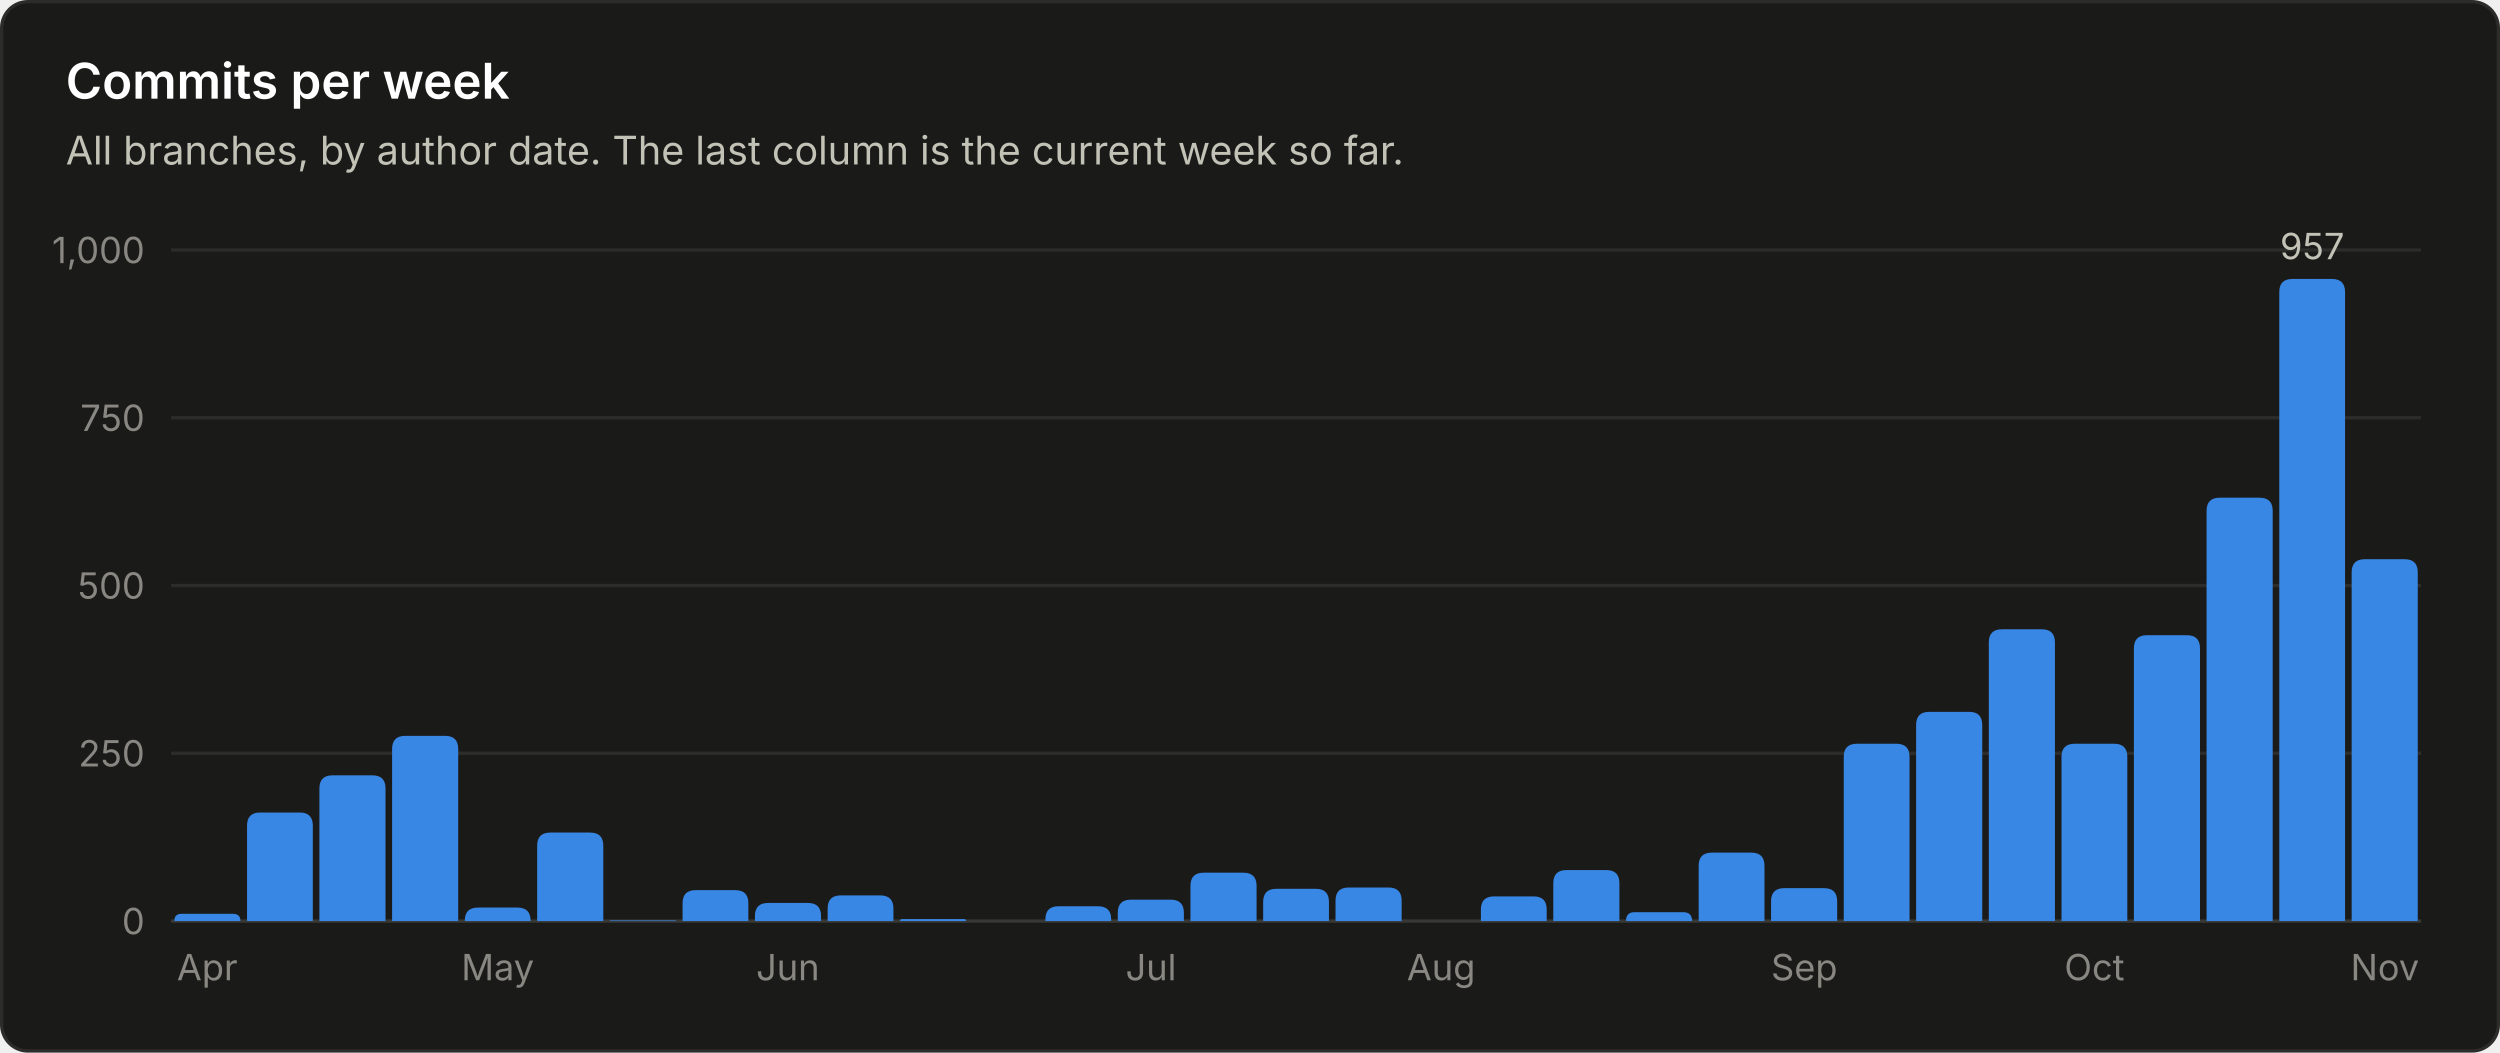
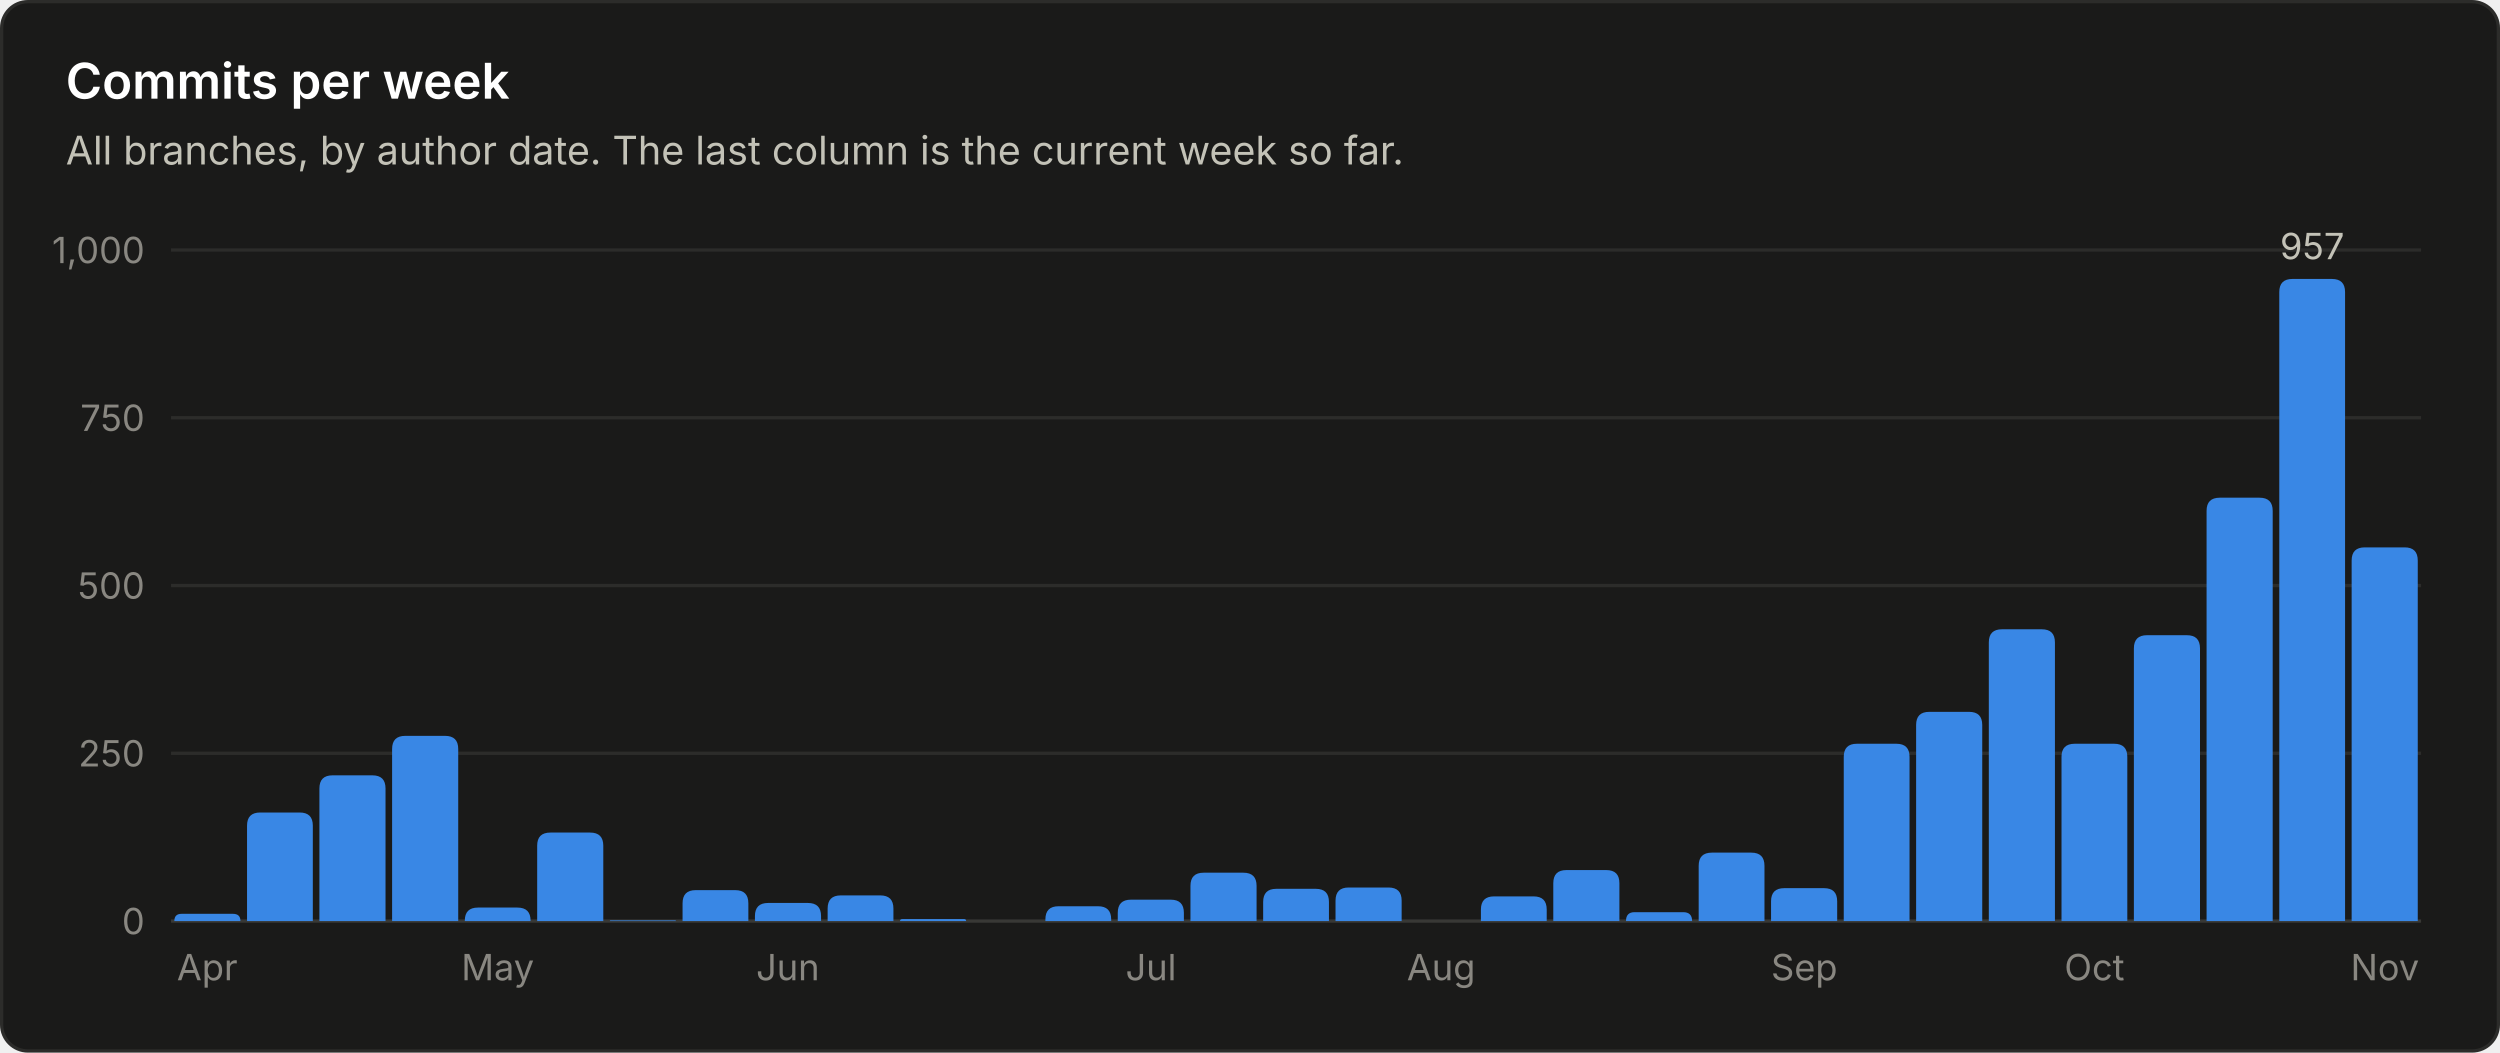
<svg xmlns="http://www.w3.org/2000/svg" viewBox="0 0 760 320" width="760" height="320" role="img" font-family="system-ui, -apple-system, 'Segoe UI', sans-serif">
  <rect x="0.5" y="0.5" width="759" height="319" rx="8" fill="#1a1a19" stroke="#2c2c2a" />
  <text x="20.0" y="30.0" fill="#ffffff" font-size="15" font-weight="600" text-anchor="start">Commits per week</text>
  <text x="20.0" y="50.0" fill="#c3c2b7" font-size="12" font-weight="400" text-anchor="start">All branches, by author date. The last column is the current week so far.</text>
  <line x1="52" y1="280.0" x2="736" y2="280.0" stroke="#383835" stroke-width="1" />
  <text x="44.0" y="284.0" fill="#898781" font-size="11" font-weight="400" text-anchor="end">0</text>
  <line x1="52" y1="229.0" x2="736" y2="229.0" stroke="#2c2c2a" stroke-width="1" />
  <text x="44.0" y="233.0" fill="#898781" font-size="11" font-weight="400" text-anchor="end">250</text>
  <line x1="52" y1="178.0" x2="736" y2="178.0" stroke="#2c2c2a" stroke-width="1" />
  <text x="44.0" y="182.0" fill="#898781" font-size="11" font-weight="400" text-anchor="end">500</text>
  <line x1="52" y1="127.0" x2="736" y2="127.0" stroke="#2c2c2a" stroke-width="1" />
  <text x="44.0" y="131.0" fill="#898781" font-size="11" font-weight="400" text-anchor="end">750</text>
  <line x1="52" y1="76.0" x2="736" y2="76.0" stroke="#2c2c2a" stroke-width="1" />
  <text x="44.0" y="80.0" fill="#898781" font-size="11" font-weight="400" text-anchor="end">1,000</text>
  <path d="M53.0 280.0 V280.0 Q53.0 277.8 55.2 277.8 H70.8 Q73.1 277.8 73.1 280.0 V280.0 Z" fill="#3987e5" />
  <text x="63.0" y="298.0" fill="#898781" font-size="11" font-weight="400" text-anchor="middle">Apr</text>
  <path d="M75.1 280.0 V251.0 Q75.1 247.0 79.1 247.0 H91.1 Q95.1 247.0 95.1 251.0 V280.0 Z" fill="#3987e5" />
  <path d="M97.1 280.0 V239.7 Q97.1 235.7 101.1 235.7 H113.2 Q117.2 235.7 117.2 239.7 V280.0 Z" fill="#3987e5" />
  <path d="M119.2 280.0 V227.7 Q119.2 223.7 123.2 223.7 H135.3 Q139.3 223.7 139.3 227.7 V280.0 Z" fill="#3987e5" />
  <path d="M141.3 280.0 V279.9 Q141.3 275.9 145.3 275.9 H157.3 Q161.3 275.9 161.3 279.9 V280.0 Z" fill="#3987e5" />
  <text x="151.3" y="298.0" fill="#898781" font-size="11" font-weight="400" text-anchor="middle">May</text>
  <path d="M163.3 280.0 V257.1 Q163.3 253.1 167.3 253.1 H179.4 Q183.4 253.1 183.4 257.1 V280.0 Z" fill="#3987e5" />
  <path d="M185.4 280.0 V280.0 Q185.4 279.8 185.6 279.8 H205.2 Q205.5 279.8 205.5 280.0 V280.0 Z" fill="#3987e5" />
  <path d="M207.5 280.0 V274.6 Q207.5 270.6 211.5 270.6 H223.5 Q227.5 270.6 227.5 274.6 V280.0 Z" fill="#3987e5" />
  <path d="M229.5 280.0 V278.5 Q229.5 274.5 233.5 274.5 H245.6 Q249.6 274.5 249.6 278.5 V280.0 Z" fill="#3987e5" />
  <text x="239.5" y="298.0" fill="#898781" font-size="11" font-weight="400" text-anchor="middle">Jun</text>
  <path d="M251.6 280.0 V276.2 Q251.6 272.2 255.6 272.2 H267.6 Q271.6 272.2 271.6 276.2 V280.0 Z" fill="#3987e5" />
  <path d="M273.6 280.0 V280.0 Q273.6 279.4 274.3 279.4 H293.1 Q293.7 279.4 293.7 280.0 V280.0 Z" fill="#3987e5" />
  <path d="M317.8 280.0 V279.5 Q317.8 275.5 321.8 275.5 H333.8 Q337.8 275.5 337.8 279.5 V280.0 Z" fill="#3987e5" />
  <path d="M339.8 280.0 V277.5 Q339.8 273.5 343.8 273.5 H355.9 Q359.9 273.5 359.9 277.5 V280.0 Z" fill="#3987e5" />
  <text x="349.9" y="298.0" fill="#898781" font-size="11" font-weight="400" text-anchor="middle">Jul</text>
  <path d="M361.9 280.0 V269.3 Q361.9 265.3 365.9 265.3 H378.0 Q382.0 265.3 382.0 269.3 V280.0 Z" fill="#3987e5" />
  <path d="M384.0 280.0 V274.2 Q384.0 270.2 388.0 270.2 H400.0 Q404.0 270.2 404.0 274.2 V280.0 Z" fill="#3987e5" />
  <path d="M406.0 280.0 V273.8 Q406.0 269.8 410.0 269.8 H422.1 Q426.1 269.8 426.1 273.8 V280.0 Z" fill="#3987e5" />
  <text x="438.1" y="298.0" fill="#898781" font-size="11" font-weight="400" text-anchor="middle">Aug</text>
  <path d="M450.2 280.0 V276.5 Q450.2 272.5 454.2 272.5 H466.2 Q470.2 272.5 470.2 276.5 V280.0 Z" fill="#3987e5" />
  <path d="M472.2 280.0 V268.5 Q472.2 264.5 476.2 264.5 H488.3 Q492.3 264.5 492.3 268.5 V280.0 Z" fill="#3987e5" />
  <path d="M494.3 280.0 V280.0 Q494.3 277.3 496.9 277.3 H511.7 Q514.4 277.3 514.4 280.0 V280.0 Z" fill="#3987e5" />
  <path d="M516.4 280.0 V263.2 Q516.4 259.2 520.4 259.2 H532.4 Q536.4 259.2 536.4 263.2 V280.0 Z" fill="#3987e5" />
  <path d="M538.4 280.0 V274.0 Q538.4 270.0 542.4 270.0 H554.5 Q558.5 270.0 558.5 274.0 V280.0 Z" fill="#3987e5" />
  <text x="548.5" y="298.0" fill="#898781" font-size="11" font-weight="400" text-anchor="middle">Sep</text>
  <path d="M560.5 280.0 V230.1 Q560.5 226.1 564.5 226.1 H576.5 Q580.5 226.1 580.5 230.1 V280.0 Z" fill="#3987e5" />
  <path d="M582.5 280.0 V220.4 Q582.5 216.4 586.5 216.4 H598.6 Q602.6 216.4 602.6 220.4 V280.0 Z" fill="#3987e5" />
  <path d="M604.6 280.0 V195.3 Q604.6 191.3 608.6 191.3 H620.7 Q624.7 191.3 624.7 195.3 V280.0 Z" fill="#3987e5" />
  <path d="M626.7 280.0 V230.1 Q626.7 226.1 630.7 226.1 H642.7 Q646.7 226.1 646.7 230.1 V280.0 Z" fill="#3987e5" />
  <text x="636.7" y="298.0" fill="#898781" font-size="11" font-weight="400" text-anchor="middle">Oct</text>
  <path d="M648.7 280.0 V197.1 Q648.7 193.1 652.7 193.1 H664.8 Q668.8 193.1 668.8 197.1 V280.0 Z" fill="#3987e5" />
  <path d="M670.8 280.0 V155.3 Q670.8 151.3 674.8 151.3 H686.9 Q690.9 151.3 690.9 155.3 V280.0 Z" fill="#3987e5" />
  <path d="M692.9 280.0 V88.8 Q692.9 84.8 696.9 84.8 H708.9 Q712.9 84.8 712.9 88.8 V280.0 Z" fill="#3987e5" />
  <text x="702.9" y="78.8" fill="#c3c2b7" font-size="11" font-weight="400" text-anchor="middle">957</text>
-   <path d="M714.9 280.0 V174.0 Q714.9 170.0 718.9 170.0 H731.0 Q735.0 170.0 735.0 174.0 V280.0 Z" fill="#3987e5" />
+   <path d="M714.9 280.0 V170.4 Q714.9 166.4 718.9 166.4 H731.0 Q735.0 166.4 735.0 170.4 V280.0 Z" fill="#3987e5" />
  <text x="725.0" y="298.0" fill="#898781" font-size="11" font-weight="400" text-anchor="middle">Nov</text>
</svg>
